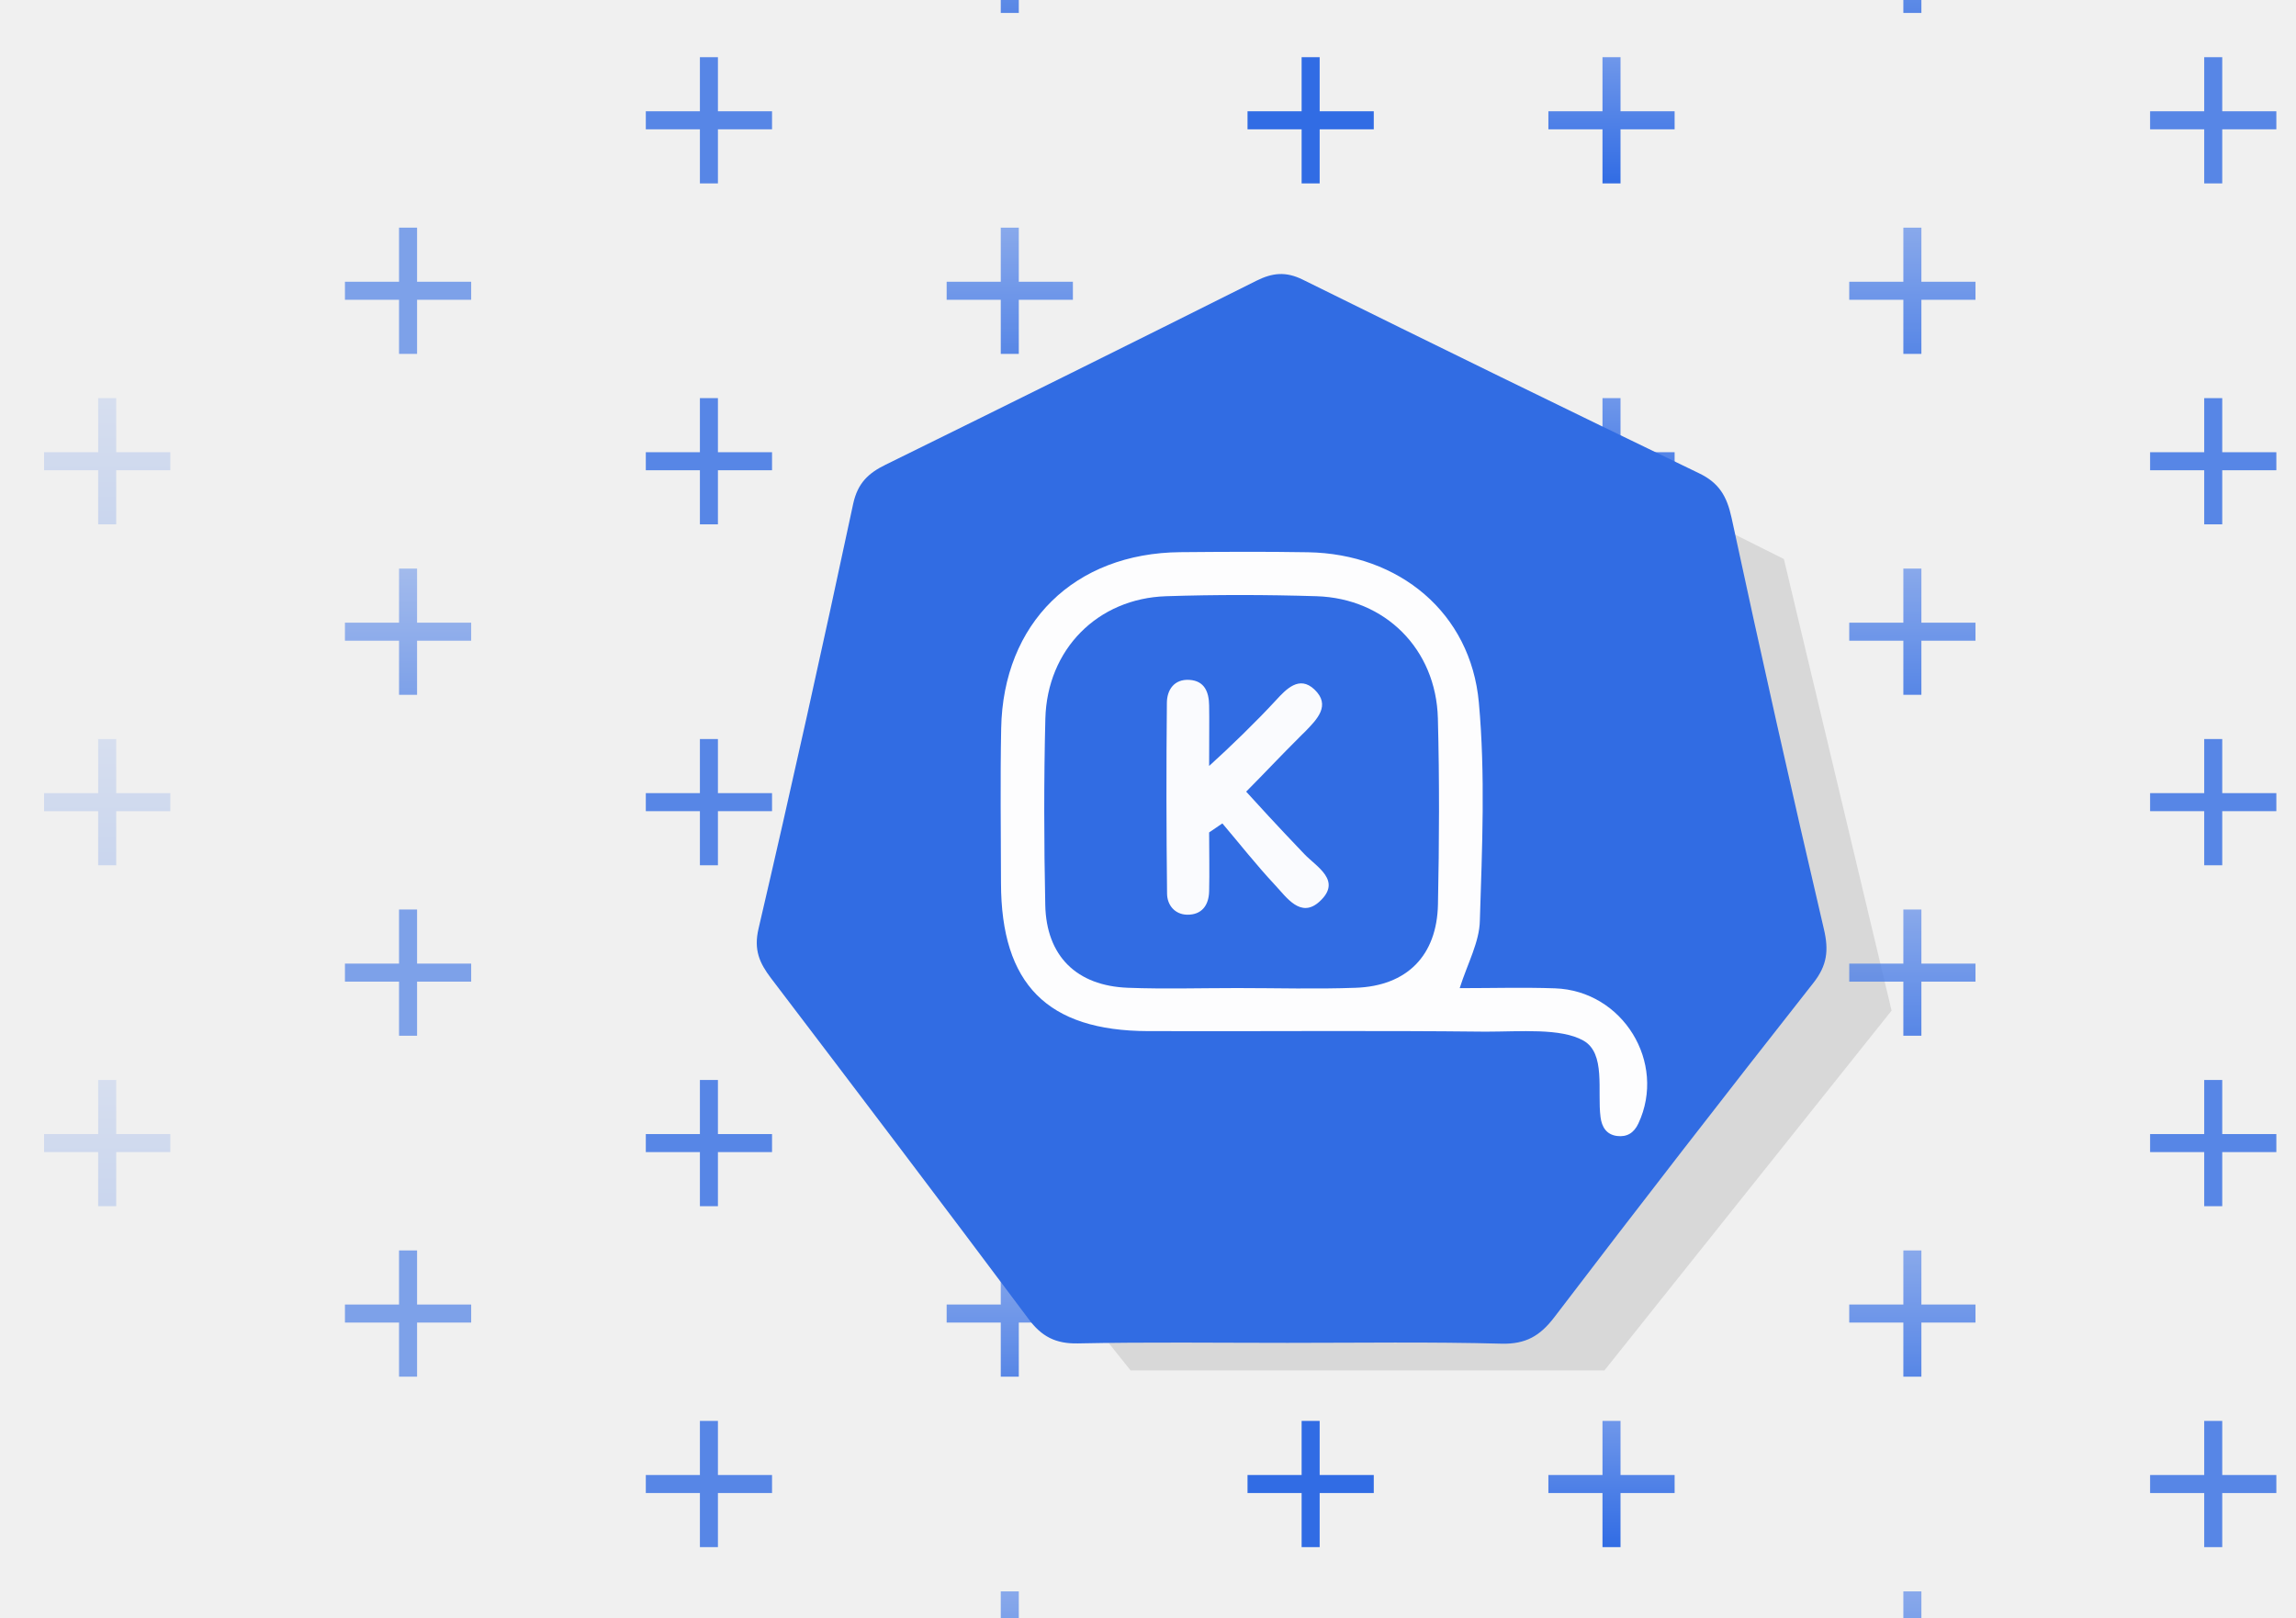
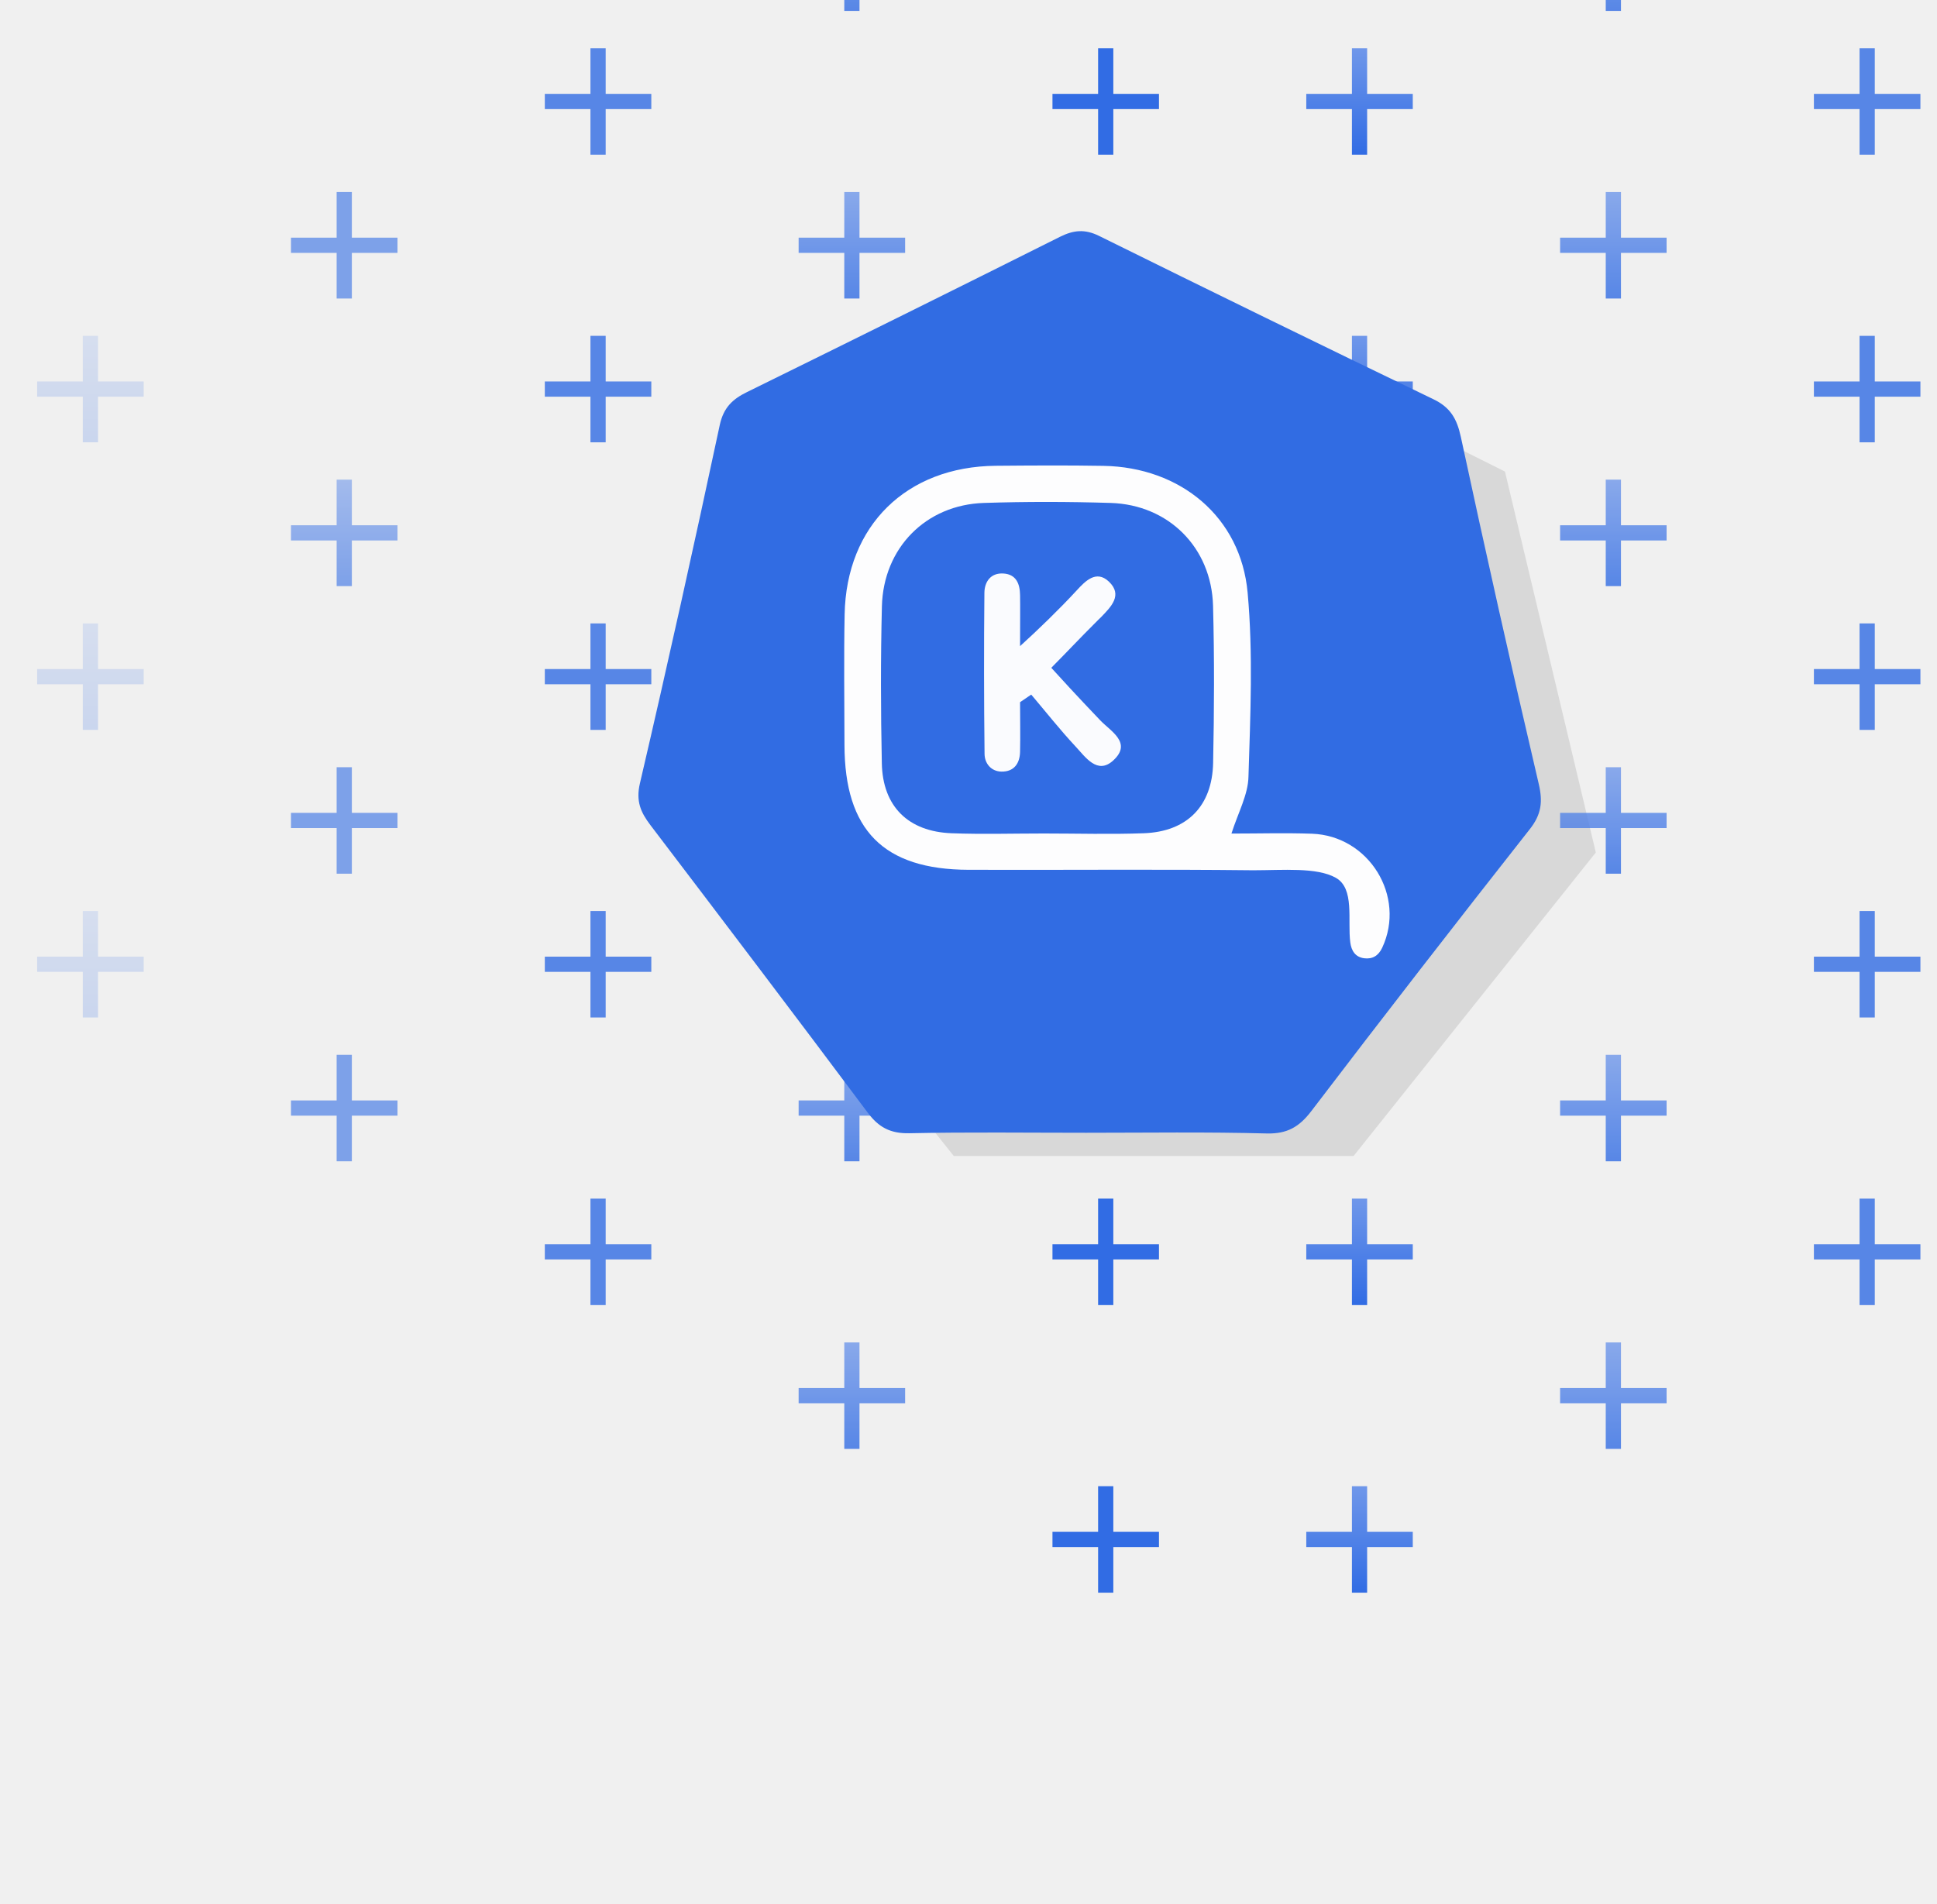
- <svg xmlns="http://www.w3.org/2000/svg" width="176" height="124" viewBox="0 0 176 124" fill="none">
+ <svg xmlns="http://www.w3.org/2000/svg" width="176" height="173" viewBox="0 0 176 173" fill="none">
  <path opacity="0.1" d="M104.276 26.63L72.907 41.776L64.652 77.478L86.665 105.065H122.987L145 77.478L136.745 42.858L104.276 26.63Z" fill="black" />
  <g opacity="0.2">
-     <path d="M13.056 34.669L8.909 34.669L8.909 30.522L7.526 30.522L7.526 34.669L3.379 34.669L3.379 36.052L7.526 36.052L7.526 40.199L8.909 40.199L8.909 36.052L13.056 36.052L13.056 34.669Z" fill="url(#paint0_linear_25616_63599)" />
-     <path d="M13.056 60.806L8.909 60.806L8.909 56.659L7.526 56.659L7.526 60.806L3.379 60.806L3.379 62.189L7.526 62.189L7.526 66.336L8.909 66.336L8.909 62.189L13.056 62.189L13.056 60.806Z" fill="url(#paint1_linear_25616_63599)" />
-     <path d="M13.056 86.944L8.909 86.944L8.909 82.797L7.526 82.797L7.526 86.944L3.379 86.944L3.379 88.326L7.526 88.326L7.526 92.474L8.909 92.474L8.909 88.326L13.056 88.326L13.056 86.944Z" fill="url(#paint2_linear_25616_63599)" />
+     <path d="M13.055 34.669L8.908 34.669L8.908 30.522L7.525 30.522L7.525 34.669L3.378 34.669L3.378 36.052L7.525 36.052L7.525 40.199L8.908 40.199L8.908 36.052L13.055 36.052L13.055 34.669Z" fill="url(#paint0_linear_26480_71752)" />
+     <path d="M13.055 60.806L8.908 60.806L8.908 56.659L7.525 56.659L7.525 60.806L3.378 60.806L3.378 62.189L7.525 62.189L7.525 66.336L8.908 66.336L8.908 62.189L13.055 62.189L13.055 60.806Z" fill="url(#paint1_linear_26480_71752)" />
+     <path d="M13.055 86.944L8.908 86.944L8.908 82.797L7.525 82.797L7.525 86.944L3.378 86.944L3.378 88.326L7.525 88.326L7.525 92.474L8.908 92.474L8.908 88.326L13.055 88.326L13.055 86.944Z" fill="url(#paint2_linear_26480_71752)" />
  </g>
  <g opacity="0.6">
-     <path d="M36.118 21.6L31.971 21.6L31.971 17.453L30.589 17.453L30.589 21.6L26.441 21.6L26.441 22.983L30.589 22.983L30.589 27.13L31.971 27.13L31.971 22.983L36.118 22.983L36.118 21.6Z" fill="#316CE4" />
-     <path d="M36.118 47.738L31.971 47.738L31.971 43.591L30.589 43.591L30.589 47.738L26.441 47.738L26.441 49.12L30.589 49.12L30.589 53.268L31.971 53.268L31.971 49.12L36.118 49.12L36.118 47.738Z" fill="url(#paint3_linear_25616_63599)" />
-     <path d="M36.118 73.875L31.971 73.875L31.971 69.728L30.589 69.728L30.589 73.875L26.441 73.875L26.441 75.258L30.589 75.258L30.589 79.405L31.971 79.405L31.971 75.258L36.118 75.258L36.118 73.875Z" fill="#316CE4" />
-     <path d="M36.118 100.013L31.971 100.013L31.971 95.866L30.589 95.866L30.589 100.013L26.441 100.013L26.441 101.395L30.589 101.395L30.589 105.543L31.971 105.543L31.971 101.395L36.118 101.395L36.118 100.013Z" fill="#316CE4" />
+     <path d="M36.117 21.6L31.97 21.6L31.97 17.453L30.588 17.453L30.588 21.6L26.44 21.6L26.44 22.983L30.588 22.983L30.588 27.13L31.97 27.13L31.97 22.983L36.117 22.983L36.117 21.6Z" fill="#316CE4" />
+     <path d="M36.117 47.738L31.97 47.738L31.97 43.591L30.588 43.591L30.588 47.738L26.44 47.738L26.44 49.12L30.588 49.12L30.588 53.268L31.97 53.268L31.97 49.12L36.117 49.12L36.117 47.738Z" fill="url(#paint3_linear_26480_71752)" />
+     <path d="M36.117 73.875L31.97 73.875L31.97 69.728L30.588 69.728L30.588 73.875L26.44 73.875L26.44 75.258L30.588 75.258L30.588 79.405L31.97 79.405L31.97 75.258L36.117 75.258L36.117 73.875Z" fill="#316CE4" />
+     <path d="M36.117 100.013L31.97 100.013L31.97 95.866L30.588 95.866L30.588 100.013L26.44 100.013L26.44 101.395L30.588 101.395L30.588 105.543L31.97 105.543L31.97 101.395L36.117 101.395L36.117 100.013Z" fill="#316CE4" />
  </g>
  <g opacity="0.8">
-     <path d="M59.181 8.531L55.033 8.531L55.033 4.384L53.651 4.384L53.651 8.531L49.504 8.531L49.504 9.914L53.651 9.914L53.651 14.061L55.033 14.061L55.033 9.914L59.181 9.914L59.181 8.531Z" fill="#316CE4" />
-     <path d="M59.181 34.669L55.033 34.669L55.033 30.522L53.651 30.522L53.651 34.669L49.504 34.669L49.504 36.052L53.651 36.052L53.651 40.199L55.033 40.199L55.033 36.052L59.181 36.052L59.181 34.669Z" fill="#316CE4" />
-     <path d="M59.181 60.806L55.033 60.806L55.033 56.659L53.651 56.659L53.651 60.806L49.504 60.806L49.504 62.189L53.651 62.189L53.651 66.336L55.033 66.336L55.033 62.189L59.181 62.189L59.181 60.806Z" fill="#316CE4" />
-     <path d="M59.181 86.944L55.033 86.944L55.033 82.797L53.651 82.797L53.651 86.944L49.504 86.944L49.504 88.326L53.651 88.326L53.651 92.474L55.033 92.474L55.033 88.326L59.181 88.326L59.181 86.944Z" fill="#316CE4" />
-     <path d="M59.181 113.082L55.033 113.082L55.033 108.935L53.651 108.935L53.651 113.082L49.504 113.082L49.504 114.464L53.651 114.464L53.651 118.611L55.033 118.611L55.033 114.464L59.181 114.464L59.181 113.082Z" fill="#316CE4" />
+     <path d="M59.18 8.531L55.033 8.531L55.033 4.384L53.65 4.384L53.65 8.531L49.503 8.531L49.503 9.914L53.65 9.914L53.65 14.061L55.033 14.061L55.033 9.914L59.18 9.914L59.18 8.531Z" fill="#316CE4" />
+     <path d="M59.18 34.669L55.033 34.669L55.033 30.522L53.65 30.522L53.65 34.669L49.503 34.669L49.503 36.052L53.65 36.052L53.65 40.199L55.033 40.199L55.033 36.052L59.18 36.052L59.18 34.669Z" fill="#316CE4" />
+     <path d="M59.18 60.806L55.033 60.806L55.033 56.659L53.65 56.659L53.65 60.806L49.503 60.806L49.503 62.189L53.65 62.189L53.65 66.336L55.033 66.336L55.033 62.189L59.18 62.189L59.18 60.806Z" fill="#316CE4" />
+     <path d="M59.18 86.944L55.033 86.944L55.033 82.797L53.65 82.797L53.65 86.944L49.503 86.944L49.503 88.326L53.65 88.326L53.65 92.474L55.033 92.474L55.033 88.326L59.18 88.326L59.18 86.944Z" fill="#316CE4" />
+     <path d="M59.18 113.082L55.033 113.082L55.033 108.935L53.65 108.935L53.65 113.082L49.503 113.082L49.503 114.464L53.65 114.464L53.65 118.611L55.033 118.611L55.033 114.464L59.18 114.464L59.18 113.082Z" fill="#316CE4" />
  </g>
  <g opacity="0.8">
-     <path d="M82.243 -4.537L78.096 -4.537L78.096 -8.685L76.714 -8.685L76.714 -4.537L72.566 -4.537L72.566 -3.155L76.714 -3.155L76.714 0.992L78.096 0.992L78.096 -3.155L82.243 -3.155L82.243 -4.537Z" fill="url(#paint4_linear_25616_63599)" />
-     <path d="M82.243 21.6L78.096 21.6L78.096 17.453L76.714 17.453L76.714 21.6L72.566 21.6L72.566 22.983L76.714 22.983L76.714 27.13L78.096 27.13L78.096 22.983L82.243 22.983L82.243 21.6Z" fill="url(#paint5_linear_25616_63599)" />
-     <path d="M82.243 47.738L78.096 47.738L78.096 43.591L76.714 43.591L76.714 47.738L72.566 47.738L72.566 49.12L76.714 49.12L76.714 53.268L78.096 53.268L78.096 49.12L82.243 49.12L82.243 47.738Z" fill="url(#paint6_linear_25616_63599)" />
-     <path d="M82.243 73.875L78.096 73.875L78.096 69.728L76.714 69.728L76.714 73.875L72.566 73.875L72.566 75.258L76.714 75.258L76.714 79.405L78.096 79.405L78.096 75.258L82.243 75.258L82.243 73.875Z" fill="url(#paint7_linear_25616_63599)" />
-     <path d="M82.243 100.013L78.096 100.013L78.096 95.866L76.714 95.866L76.714 100.013L72.566 100.013L72.566 101.395L76.714 101.395L76.714 105.543L78.096 105.543L78.096 101.395L82.243 101.395L82.243 100.013Z" fill="url(#paint8_linear_25616_63599)" />
-     <path d="M82.243 126.151L78.096 126.151L78.096 122.003L76.714 122.003L76.714 126.151L72.566 126.151L72.566 127.533L76.714 127.533L76.714 131.68L78.096 131.68L78.096 127.533L82.243 127.533L82.243 126.151Z" fill="url(#paint9_linear_25616_63599)" />
+     <path d="M82.242 -4.537L78.095 -4.537L78.095 -8.685L76.713 -8.685L76.713 -4.537L72.565 -4.537L72.565 -3.155L76.713 -3.155L76.713 0.992L78.095 0.992L78.095 -3.155L82.242 -3.155L82.242 -4.537Z" fill="url(#paint4_linear_26480_71752)" />
+     <path d="M82.242 21.6L78.095 21.6L78.095 17.453L76.713 17.453L76.713 21.6L72.565 21.6L72.565 22.983L76.713 22.983L76.713 27.13L78.095 27.13L78.095 22.983L82.242 22.983L82.242 21.6Z" fill="url(#paint5_linear_26480_71752)" />
+     <path d="M82.242 47.738L78.095 47.738L78.095 43.591L76.713 43.591L76.713 47.738L72.565 47.738L72.565 49.12L76.713 49.12L76.713 53.268L78.095 53.268L78.095 49.12L82.242 49.12L82.242 47.738Z" fill="url(#paint6_linear_26480_71752)" />
+     <path d="M82.242 73.875L78.095 73.875L78.095 69.728L76.713 69.728L76.713 73.875L72.565 73.875L72.565 75.258L76.713 75.258L76.713 79.405L78.095 79.405L78.095 75.258L82.242 75.258L82.242 73.875Z" fill="url(#paint7_linear_26480_71752)" />
+     <path d="M82.242 100.013L78.095 100.013L78.095 95.866L76.713 95.866L76.713 100.013L72.565 100.013L72.565 101.395L76.713 101.395L76.713 105.543L78.095 105.543L78.095 101.395L82.242 101.395L82.242 100.013Z" fill="url(#paint8_linear_26480_71752)" />
+     <path d="M82.242 126.151L78.095 126.151L78.095 122.003L76.713 122.003L76.713 126.151L72.565 126.151L72.565 127.533L76.713 127.533L76.713 131.68L78.095 131.68L78.095 127.533L82.242 127.533L82.242 126.151Z" fill="url(#paint9_linear_26480_71752)" />
  </g>
  <path d="M105.306 8.531L101.159 8.531L101.159 4.384L99.776 4.384L99.776 8.531L95.629 8.531L95.629 9.914L99.776 9.914L99.776 14.061L101.159 14.061L101.159 9.914L105.306 9.914L105.306 8.531Z" fill="#316CE4" />
-   <path d="M105.306 34.669L101.159 34.669L101.159 30.522L99.776 30.522L99.776 34.669L95.629 34.669L95.629 36.052L99.776 36.052L99.776 40.199L101.159 40.199L101.159 36.052L105.306 36.052L105.306 34.669Z" fill="url(#paint10_linear_25616_63599)" />
+   <path d="M105.306 34.669L101.159 34.669L101.159 30.522L99.776 30.522L99.776 34.669L95.629 34.669L95.629 36.052L99.776 36.052L99.776 40.199L101.159 40.199L101.159 36.052L105.306 36.052L105.306 34.669Z" fill="url(#paint10_linear_26480_71752)" />
  <path d="M105.306 60.806L101.159 60.806L101.159 56.659L99.776 56.659L99.776 60.806L95.629 60.806L95.629 62.189L99.776 62.189L99.776 66.336L101.159 66.336L101.159 62.189L105.306 62.189L105.306 60.806Z" fill="#316CE4" />
  <path d="M105.306 86.944L101.159 86.944L101.159 82.797L99.776 82.797L99.776 86.944L95.629 86.944L95.629 88.326L99.776 88.326L99.776 92.474L101.159 92.474L101.159 88.326L105.306 88.326L105.306 86.944Z" fill="#316CE4" />
  <path d="M105.306 113.082L101.159 113.082L101.159 108.935L99.776 108.935L99.776 113.082L95.629 113.082L95.629 114.464L99.776 114.464L99.776 118.611L101.159 118.611L101.159 114.464L105.306 114.464L105.306 113.082Z" fill="#316CE4" />
-   <path d="M128.368 8.531L124.221 8.531L124.221 4.384L122.839 4.384L122.839 8.531L118.691 8.531L118.691 9.914L122.839 9.914L122.839 14.061L124.221 14.061L124.221 9.914L128.368 9.914L128.368 8.531Z" fill="url(#paint11_linear_25616_63599)" />
-   <path d="M128.368 34.669L124.221 34.669L124.221 30.522L122.839 30.522L122.839 34.669L118.691 34.669L118.691 36.052L122.839 36.052L122.839 40.199L124.221 40.199L124.221 36.052L128.368 36.052L128.368 34.669Z" fill="url(#paint12_linear_25616_63599)" />
-   <path d="M128.368 60.806L124.221 60.806L124.221 56.659L122.839 56.659L122.839 60.806L118.691 60.806L118.691 62.189L122.839 62.189L122.839 66.336L124.221 66.336L124.221 62.189L128.368 62.189L128.368 60.806Z" fill="url(#paint13_linear_25616_63599)" />
-   <path d="M128.368 86.944L124.221 86.944L124.221 82.797L122.839 82.797L122.839 86.944L118.691 86.944L118.691 88.326L122.839 88.326L122.839 92.474L124.221 92.474L124.221 88.326L128.368 88.326L128.368 86.944Z" fill="url(#paint14_linear_25616_63599)" />
-   <path d="M128.368 113.082L124.221 113.082L124.221 108.935L122.839 108.935L122.839 113.082L118.691 113.082L118.691 114.464L122.839 114.464L122.839 118.611L124.221 118.611L124.221 114.464L128.368 114.464L128.368 113.082Z" fill="url(#paint15_linear_25616_63599)" />
+   <path d="M105.306 139.219L101.159 139.219L101.159 135.072L99.776 135.072L99.776 139.219L95.629 139.219L95.629 140.602L99.776 140.602L99.776 144.749L101.159 144.749L101.159 140.602L105.306 140.602L105.306 139.219Z" fill="#316CE4" />
+   <path d="M128.368 8.531L124.221 8.531L124.221 4.384L122.839 4.384L122.839 8.531L118.691 8.531L118.691 9.914L122.839 9.914L122.839 14.061L124.221 14.061L124.221 9.914L128.368 9.914L128.368 8.531Z" fill="url(#paint11_linear_26480_71752)" />
+   <path d="M128.368 34.669L124.221 34.669L124.221 30.522L122.839 30.522L122.839 34.669L118.691 34.669L118.691 36.052L122.839 36.052L122.839 40.199L124.221 40.199L124.221 36.052L128.368 36.052L128.368 34.669Z" fill="url(#paint12_linear_26480_71752)" />
+   <path d="M128.368 60.806L124.221 60.806L124.221 56.659L122.839 56.659L122.839 60.806L118.691 60.806L118.691 62.189L122.839 62.189L122.839 66.336L124.221 66.336L124.221 62.189L128.368 62.189L128.368 60.806Z" fill="url(#paint13_linear_26480_71752)" />
+   <path d="M128.368 86.944L124.221 86.944L124.221 82.797L122.839 82.797L122.839 86.944L118.691 86.944L118.691 88.326L122.839 88.326L122.839 92.474L124.221 92.474L124.221 88.326L128.368 88.326L128.368 86.944Z" fill="url(#paint14_linear_26480_71752)" />
+   <path d="M128.368 113.082L124.221 113.082L124.221 108.935L122.839 108.935L122.839 113.082L118.691 113.082L118.691 114.464L122.839 114.464L122.839 118.611L124.221 118.611L124.221 114.464L128.368 114.464L128.368 113.082Z" fill="url(#paint15_linear_26480_71752)" />
+   <path d="M128.368 139.219L124.221 139.219L124.221 135.072L122.839 135.072L122.839 139.219L118.691 139.219L118.691 140.602L122.839 140.602L122.839 144.749L124.221 144.749L124.221 140.602L128.368 140.602L128.368 139.219Z" fill="url(#paint16_linear_26480_71752)" />
  <g opacity="0.8">
-     <path d="M151.431 -4.537L147.284 -4.537L147.284 -8.685L145.901 -8.685L145.901 -4.537L141.754 -4.537L141.754 -3.155L145.901 -3.155L145.901 0.992L147.284 0.992L147.284 -3.155L151.431 -3.155L151.431 -4.537Z" fill="url(#paint16_linear_25616_63599)" />
-     <path d="M151.431 21.6L147.284 21.6L147.284 17.453L145.901 17.453L145.901 21.6L141.754 21.6L141.754 22.983L145.901 22.983L145.901 27.13L147.284 27.13L147.284 22.983L151.431 22.983L151.431 21.6Z" fill="url(#paint17_linear_25616_63599)" />
-     <path d="M151.431 47.738L147.284 47.738L147.284 43.591L145.901 43.591L145.901 47.738L141.754 47.738L141.754 49.12L145.901 49.12L145.901 53.268L147.284 53.268L147.284 49.12L151.431 49.12L151.431 47.738Z" fill="url(#paint18_linear_25616_63599)" />
-     <path d="M151.431 73.875L147.284 73.875L147.284 69.728L145.901 69.728L145.901 73.875L141.754 73.875L141.754 75.258L145.901 75.258L145.901 79.405L147.284 79.405L147.284 75.258L151.431 75.258L151.431 73.875Z" fill="url(#paint19_linear_25616_63599)" />
-     <path d="M151.431 100.013L147.284 100.013L147.284 95.866L145.901 95.866L145.901 100.013L141.754 100.013L141.754 101.395L145.901 101.395L145.901 105.543L147.284 105.543L147.284 101.395L151.431 101.395L151.431 100.013Z" fill="url(#paint20_linear_25616_63599)" />
-     <path d="M151.431 126.151L147.284 126.151L147.284 122.003L145.901 122.003L145.901 126.151L141.754 126.151L141.754 127.533L145.901 127.533L145.901 131.68L147.284 131.68L147.284 127.533L151.431 127.533L151.431 126.151Z" fill="url(#paint21_linear_25616_63599)" />
+     <path d="M151.431 -4.537L147.284 -4.537L147.284 -8.685L145.901 -8.685L145.901 -4.537L141.754 -4.537L141.754 -3.155L145.901 -3.155L145.901 0.992L147.284 0.992L147.284 -3.155L151.431 -3.155L151.431 -4.537Z" fill="url(#paint17_linear_26480_71752)" />
+     <path d="M151.431 21.6L147.284 21.6L147.284 17.453L145.901 17.453L145.901 21.6L141.754 21.6L141.754 22.983L145.901 22.983L145.901 27.13L147.284 27.13L147.284 22.983L151.431 22.983L151.431 21.6Z" fill="url(#paint18_linear_26480_71752)" />
+     <path d="M151.431 47.738L147.284 47.738L147.284 43.591L145.901 43.591L145.901 47.738L141.754 47.738L141.754 49.12L145.901 49.12L145.901 53.268L147.284 53.268L147.284 49.12L151.431 49.12L151.431 47.738Z" fill="url(#paint19_linear_26480_71752)" />
+     <path d="M151.431 73.875L147.284 73.875L147.284 69.728L145.901 69.728L145.901 73.875L141.754 73.875L141.754 75.258L145.901 75.258L145.901 79.405L147.284 79.405L147.284 75.258L151.431 75.258L151.431 73.875Z" fill="url(#paint20_linear_26480_71752)" />
+     <path d="M151.431 100.013L147.284 100.013L147.284 95.866L145.901 95.866L145.901 100.013L141.754 100.013L141.754 101.395L145.901 101.395L145.901 105.543L147.284 105.543L147.284 101.395L151.431 101.395L151.431 100.013Z" fill="url(#paint21_linear_26480_71752)" />
+     <path d="M151.431 126.151L147.284 126.151L147.284 122.003L145.901 122.003L145.901 126.151L141.754 126.151L141.754 127.533L145.901 127.533L145.901 131.68L147.284 131.68L147.284 127.533L151.431 127.533L151.431 126.151Z" fill="url(#paint22_linear_26480_71752)" />
  </g>
  <g opacity="0.8">
    <path d="M174.493 8.531L170.346 8.531L170.346 4.384L168.964 4.384L168.964 8.531L164.816 8.531L164.816 9.914L168.964 9.914L168.964 14.061L170.346 14.061L170.346 9.914L174.493 9.914L174.493 8.531Z" fill="#316CE4" />
    <path d="M174.493 34.67L170.346 34.67L170.346 30.523L168.964 30.523L168.964 34.67L164.816 34.67L164.816 36.052L168.964 36.052L168.964 40.199L170.346 40.199L170.346 36.052L174.493 36.052L174.493 34.67Z" fill="#316CE4" />
    <path d="M174.493 60.806L170.346 60.806L170.346 56.659L168.964 56.659L168.964 60.806L164.816 60.806L164.816 62.189L168.964 62.189L168.964 66.336L170.346 66.336L170.346 62.189L174.493 62.189L174.493 60.806Z" fill="#316CE4" />
    <path d="M174.493 86.944L170.346 86.944L170.346 82.797L168.964 82.797L168.964 86.944L164.816 86.944L164.816 88.326L168.964 88.326L168.964 92.474L170.346 92.474L170.346 88.326L174.493 88.326L174.493 86.944Z" fill="#316CE4" />
    <path d="M174.493 113.082L170.346 113.082L170.346 108.935L168.964 108.935L168.964 113.082L164.816 113.082L164.816 114.465L168.964 114.465L168.964 118.612L170.346 118.612L170.346 114.465L174.493 114.465L174.493 113.082Z" fill="#316CE4" />
  </g>
-   <g clip-path="url(#clip0_25616_63599)">
-     <path d="M98.689 102.951C93.337 102.951 87.977 102.881 82.624 102.993C80.924 103.028 79.846 102.47 78.845 101.123C72.31 92.379 65.705 83.677 59.099 74.99C58.218 73.831 57.77 72.82 58.141 71.215C60.667 60.378 63.074 49.52 65.397 38.641C65.74 37.043 66.558 36.275 67.888 35.626C77.376 30.958 86.85 26.262 96.296 21.53C97.542 20.909 98.563 20.798 99.865 21.44C109.969 26.436 120.094 31.39 130.24 36.282C131.779 37.022 132.374 38.048 132.731 39.687C134.998 50.224 137.356 60.74 139.812 71.236C140.197 72.868 140.057 74.02 139 75.36C132.318 83.852 125.698 92.386 119.149 100.983C118.051 102.421 116.959 103.056 115.112 103.014C109.633 102.867 104.161 102.951 98.689 102.951Z" fill="#316CE3" />
+   <g clip-path="url(#clip0_26480_71752)">
+     <path d="M98.688 102.951C93.335 102.951 87.976 102.881 82.623 102.993C80.922 103.028 79.845 102.47 78.844 101.123C72.309 92.379 65.704 83.677 59.098 74.99C58.217 73.831 57.769 72.82 58.14 71.215C60.666 60.378 63.073 49.52 65.396 38.641C65.739 37.043 66.557 36.275 67.887 35.626C77.375 30.958 86.849 26.262 96.295 21.53C97.541 20.909 98.562 20.798 99.864 21.44C109.968 26.436 120.093 31.39 130.239 36.282C131.778 37.022 132.373 38.048 132.73 39.687C134.997 50.224 137.355 60.74 139.811 71.236C140.196 72.868 140.056 74.02 138.999 75.36C132.317 83.852 125.697 92.386 119.148 100.983C118.05 102.421 116.958 103.056 115.111 103.014C109.632 102.867 104.16 102.951 98.688 102.951Z" fill="#316CE3" />
    <path d="M111.892 75.757C114.383 75.757 116.797 75.687 119.197 75.771C124.403 75.953 127.769 81.465 125.593 86.127C125.25 86.866 124.704 87.187 123.948 87.09C123.151 86.985 122.787 86.413 122.689 85.645C122.43 83.635 123.108 80.751 121.373 79.776C119.639 78.802 116.573 79.093 113.872 79.093C105.252 78.995 96.631 79.079 88.011 79.051C80.279 79.03 76.745 75.45 76.731 67.697C76.724 63.748 76.668 59.798 76.745 55.849C76.892 47.761 82.364 42.402 90.481 42.332C93.741 42.304 97.002 42.283 100.263 42.339C107.246 42.457 112.739 46.972 113.362 53.86C113.865 59.386 113.613 64.997 113.439 70.565C113.411 72.219 112.501 73.845 111.892 75.757Z" fill="#FDFDFE" />
    <path d="M94.847 75.75C92.055 75.75 89.256 75.834 86.471 75.729C82.525 75.583 80.202 73.294 80.125 69.372C80.027 64.62 80.013 59.861 80.132 55.102C80.265 49.791 84.134 45.877 89.396 45.709C93.231 45.584 97.079 45.591 100.913 45.709C106.182 45.87 110.08 49.764 110.22 55.06C110.346 59.812 110.325 64.571 110.227 69.33C110.15 73.266 107.848 75.59 103.922 75.729C100.899 75.841 97.87 75.75 94.847 75.75Z" fill="#316CE3" />
-     <path d="M92.686 63.818C92.686 65.325 92.722 66.832 92.686 68.34C92.659 69.407 92.12 70.147 90.993 70.126C90.042 70.105 89.468 69.373 89.461 68.514C89.405 63.636 89.398 58.759 89.447 53.881C89.454 52.89 90.007 52.046 91.182 52.123C92.337 52.199 92.672 53.058 92.686 54.083C92.707 55.339 92.686 56.086 92.686 58.723C94.309 57.254 96.309 55.314 97.808 53.686C98.592 52.834 99.593 51.76 100.754 52.855C102.042 54.076 100.957 55.144 100.048 56.086C99.964 56.17 99.88 56.247 99.796 56.33C97.92 58.201 97.113 59.092 95.525 60.692C96.231 61.475 97.873 63.27 99.978 65.472C100.922 66.463 102.902 67.509 101.153 69.114C99.705 70.44 98.627 68.8 97.725 67.837C96.318 66.33 95.038 64.704 93.701 63.127C93.365 63.35 93.022 63.581 92.686 63.818Z" fill="#FAFBFE" />
+     <path d="M92.685 63.818C92.685 65.325 92.719 66.832 92.685 68.34C92.657 69.407 92.118 70.147 90.991 70.126C90.04 70.105 89.466 69.373 89.459 68.514C89.403 63.636 89.396 58.759 89.445 53.881C89.452 52.89 90.005 52.046 91.18 52.123C92.335 52.199 92.671 53.058 92.685 54.083C92.706 55.339 92.685 56.086 92.685 58.723C94.307 57.254 96.308 55.314 97.806 53.686C98.59 52.834 99.591 51.76 100.752 52.855C102.04 54.076 100.955 55.144 100.046 56.086C99.962 56.17 99.878 56.247 99.794 56.33C97.918 58.201 97.111 59.092 95.523 60.692C96.229 61.475 97.871 63.27 99.976 65.472C100.92 66.463 102.9 67.509 101.151 69.114C99.703 70.44 98.625 68.8 97.722 67.837C96.316 66.33 95.036 64.704 93.699 63.127C93.363 63.35 93.02 63.581 92.685 63.818Z" fill="#FAFBFE" />
  </g>
  <defs>
-     <linearGradient id="paint0_linear_25616_63599" x1="8.217" y1="30.522" x2="8.217" y2="40.199" gradientUnits="userSpaceOnUse">
+     <linearGradient id="paint0_linear_26480_71752" x1="8.216" y1="30.522" x2="8.216" y2="40.199" gradientUnits="userSpaceOnUse">
      <stop offset="0" stop-color="#6F97EA" />
      <stop offset="1" stop-color="#316CE4" />
    </linearGradient>
-     <linearGradient id="paint1_linear_25616_63599" x1="8.217" y1="56.659" x2="8.217" y2="66.336" gradientUnits="userSpaceOnUse">
+     <linearGradient id="paint1_linear_26480_71752" x1="8.216" y1="56.659" x2="8.216" y2="66.336" gradientUnits="userSpaceOnUse">
      <stop offset="0" stop-color="#6F97EA" />
      <stop offset="1" stop-color="#316CE4" />
    </linearGradient>
-     <linearGradient id="paint2_linear_25616_63599" x1="8.217" y1="82.797" x2="8.217" y2="92.474" gradientUnits="userSpaceOnUse">
+     <linearGradient id="paint2_linear_26480_71752" x1="8.216" y1="82.797" x2="8.216" y2="92.474" gradientUnits="userSpaceOnUse">
      <stop offset="0" stop-color="#6F97EA" />
      <stop offset="1" stop-color="#316CE4" />
    </linearGradient>
-     <linearGradient id="paint3_linear_25616_63599" x1="31.28" y1="43.591" x2="31.28" y2="53.268" gradientUnits="userSpaceOnUse">
+     <linearGradient id="paint3_linear_26480_71752" x1="31.279" y1="43.591" x2="31.279" y2="53.268" gradientUnits="userSpaceOnUse">
      <stop offset="0" stop-color="#6F97EA" />
      <stop offset="1" stop-color="#316CE4" />
    </linearGradient>
-     <linearGradient id="paint4_linear_25616_63599" x1="77.405" y1="-8.685" x2="77.405" y2="0.992" gradientUnits="userSpaceOnUse">
+     <linearGradient id="paint4_linear_26480_71752" x1="77.404" y1="-8.685" x2="77.404" y2="0.992" gradientUnits="userSpaceOnUse">
      <stop offset="0" stop-color="#6F97EA" />
      <stop offset="1" stop-color="#316CE4" />
    </linearGradient>
-     <linearGradient id="paint5_linear_25616_63599" x1="77.405" y1="17.453" x2="77.405" y2="27.13" gradientUnits="userSpaceOnUse">
+     <linearGradient id="paint5_linear_26480_71752" x1="77.404" y1="17.453" x2="77.404" y2="27.13" gradientUnits="userSpaceOnUse">
      <stop offset="0" stop-color="#6F97EA" />
      <stop offset="1" stop-color="#316CE4" />
    </linearGradient>
-     <linearGradient id="paint6_linear_25616_63599" x1="77.405" y1="43.591" x2="77.405" y2="53.268" gradientUnits="userSpaceOnUse">
+     <linearGradient id="paint6_linear_26480_71752" x1="77.404" y1="43.591" x2="77.404" y2="53.268" gradientUnits="userSpaceOnUse">
      <stop offset="0" stop-color="#6F97EA" />
      <stop offset="1" stop-color="#316CE4" />
    </linearGradient>
-     <linearGradient id="paint7_linear_25616_63599" x1="77.405" y1="69.728" x2="77.405" y2="79.405" gradientUnits="userSpaceOnUse">
+     <linearGradient id="paint7_linear_26480_71752" x1="77.404" y1="69.728" x2="77.404" y2="79.405" gradientUnits="userSpaceOnUse">
      <stop offset="0" stop-color="#6F97EA" />
      <stop offset="1" stop-color="#316CE4" />
    </linearGradient>
-     <linearGradient id="paint8_linear_25616_63599" x1="77.405" y1="95.866" x2="77.405" y2="105.543" gradientUnits="userSpaceOnUse">
+     <linearGradient id="paint8_linear_26480_71752" x1="77.404" y1="95.866" x2="77.404" y2="105.543" gradientUnits="userSpaceOnUse">
      <stop offset="0" stop-color="#6F97EA" />
      <stop offset="1" stop-color="#316CE4" />
    </linearGradient>
-     <linearGradient id="paint9_linear_25616_63599" x1="77.405" y1="122.003" x2="77.405" y2="131.68" gradientUnits="userSpaceOnUse">
+     <linearGradient id="paint9_linear_26480_71752" x1="77.404" y1="122.003" x2="77.404" y2="131.68" gradientUnits="userSpaceOnUse">
      <stop offset="0" stop-color="#6F97EA" />
      <stop offset="1" stop-color="#316CE4" />
    </linearGradient>
-     <linearGradient id="paint10_linear_25616_63599" x1="100.467" y1="30.522" x2="100.467" y2="40.199" gradientUnits="userSpaceOnUse">
+     <linearGradient id="paint10_linear_26480_71752" x1="100.467" y1="30.522" x2="100.467" y2="40.199" gradientUnits="userSpaceOnUse">
      <stop offset="0" stop-color="#6F97EA" />
      <stop offset="1" stop-color="#316CE4" />
    </linearGradient>
-     <linearGradient id="paint11_linear_25616_63599" x1="123.53" y1="4.384" x2="123.53" y2="14.061" gradientUnits="userSpaceOnUse">
+     <linearGradient id="paint11_linear_26480_71752" x1="123.53" y1="4.384" x2="123.53" y2="14.061" gradientUnits="userSpaceOnUse">
      <stop offset="0" stop-color="#6F97EA" />
      <stop offset="1" stop-color="#316CE4" />
    </linearGradient>
-     <linearGradient id="paint12_linear_25616_63599" x1="123.53" y1="30.522" x2="123.53" y2="40.199" gradientUnits="userSpaceOnUse">
+     <linearGradient id="paint12_linear_26480_71752" x1="123.53" y1="30.522" x2="123.53" y2="40.199" gradientUnits="userSpaceOnUse">
      <stop offset="0" stop-color="#6F97EA" />
      <stop offset="1" stop-color="#316CE4" />
    </linearGradient>
-     <linearGradient id="paint13_linear_25616_63599" x1="123.53" y1="56.659" x2="123.53" y2="66.336" gradientUnits="userSpaceOnUse">
+     <linearGradient id="paint13_linear_26480_71752" x1="123.53" y1="56.659" x2="123.53" y2="66.336" gradientUnits="userSpaceOnUse">
      <stop offset="0" stop-color="#6F97EA" />
      <stop offset="1" stop-color="#316CE4" />
    </linearGradient>
-     <linearGradient id="paint14_linear_25616_63599" x1="123.53" y1="82.797" x2="123.53" y2="92.474" gradientUnits="userSpaceOnUse">
+     <linearGradient id="paint14_linear_26480_71752" x1="123.53" y1="82.797" x2="123.53" y2="92.474" gradientUnits="userSpaceOnUse">
      <stop offset="0" stop-color="#6F97EA" />
      <stop offset="1" stop-color="#316CE4" />
    </linearGradient>
-     <linearGradient id="paint15_linear_25616_63599" x1="123.53" y1="108.935" x2="123.53" y2="118.611" gradientUnits="userSpaceOnUse">
+     <linearGradient id="paint15_linear_26480_71752" x1="123.53" y1="108.935" x2="123.53" y2="118.611" gradientUnits="userSpaceOnUse">
      <stop offset="0" stop-color="#6F97EA" />
      <stop offset="1" stop-color="#316CE4" />
    </linearGradient>
-     <linearGradient id="paint16_linear_25616_63599" x1="146.592" y1="-8.685" x2="146.592" y2="0.992" gradientUnits="userSpaceOnUse">
+     <linearGradient id="paint16_linear_26480_71752" x1="123.53" y1="135.072" x2="123.53" y2="144.749" gradientUnits="userSpaceOnUse">
      <stop offset="0" stop-color="#6F97EA" />
      <stop offset="1" stop-color="#316CE4" />
    </linearGradient>
-     <linearGradient id="paint17_linear_25616_63599" x1="146.592" y1="17.453" x2="146.592" y2="27.13" gradientUnits="userSpaceOnUse">
+     <linearGradient id="paint17_linear_26480_71752" x1="146.592" y1="-8.685" x2="146.592" y2="0.992" gradientUnits="userSpaceOnUse">
      <stop offset="0" stop-color="#6F97EA" />
      <stop offset="1" stop-color="#316CE4" />
    </linearGradient>
-     <linearGradient id="paint18_linear_25616_63599" x1="146.592" y1="43.591" x2="146.592" y2="53.268" gradientUnits="userSpaceOnUse">
+     <linearGradient id="paint18_linear_26480_71752" x1="146.592" y1="17.453" x2="146.592" y2="27.13" gradientUnits="userSpaceOnUse">
      <stop offset="0" stop-color="#6F97EA" />
      <stop offset="1" stop-color="#316CE4" />
    </linearGradient>
-     <linearGradient id="paint19_linear_25616_63599" x1="146.592" y1="69.728" x2="146.592" y2="79.405" gradientUnits="userSpaceOnUse">
+     <linearGradient id="paint19_linear_26480_71752" x1="146.592" y1="43.591" x2="146.592" y2="53.268" gradientUnits="userSpaceOnUse">
      <stop offset="0" stop-color="#6F97EA" />
      <stop offset="1" stop-color="#316CE4" />
    </linearGradient>
-     <linearGradient id="paint20_linear_25616_63599" x1="146.592" y1="95.866" x2="146.592" y2="105.543" gradientUnits="userSpaceOnUse">
+     <linearGradient id="paint20_linear_26480_71752" x1="146.592" y1="69.728" x2="146.592" y2="79.405" gradientUnits="userSpaceOnUse">
      <stop offset="0" stop-color="#6F97EA" />
      <stop offset="1" stop-color="#316CE4" />
    </linearGradient>
-     <linearGradient id="paint21_linear_25616_63599" x1="146.592" y1="122.003" x2="146.592" y2="131.68" gradientUnits="userSpaceOnUse">
+     <linearGradient id="paint21_linear_26480_71752" x1="146.592" y1="95.866" x2="146.592" y2="105.543" gradientUnits="userSpaceOnUse">
      <stop offset="0" stop-color="#6F97EA" />
      <stop offset="1" stop-color="#316CE4" />
    </linearGradient>
-     <clipPath id="clip0_25616_63599">
+     <linearGradient id="paint22_linear_26480_71752" x1="146.592" y1="122.003" x2="146.592" y2="131.68" gradientUnits="userSpaceOnUse">
+       <stop offset="0" stop-color="#6F97EA" />
+       <stop offset="1" stop-color="#316CE4" />
+     </linearGradient>
+     <clipPath id="clip0_26480_71752">
      <rect width="82" height="82" fill="white" transform="translate(58 21)" />
    </clipPath>
  </defs>
</svg>
